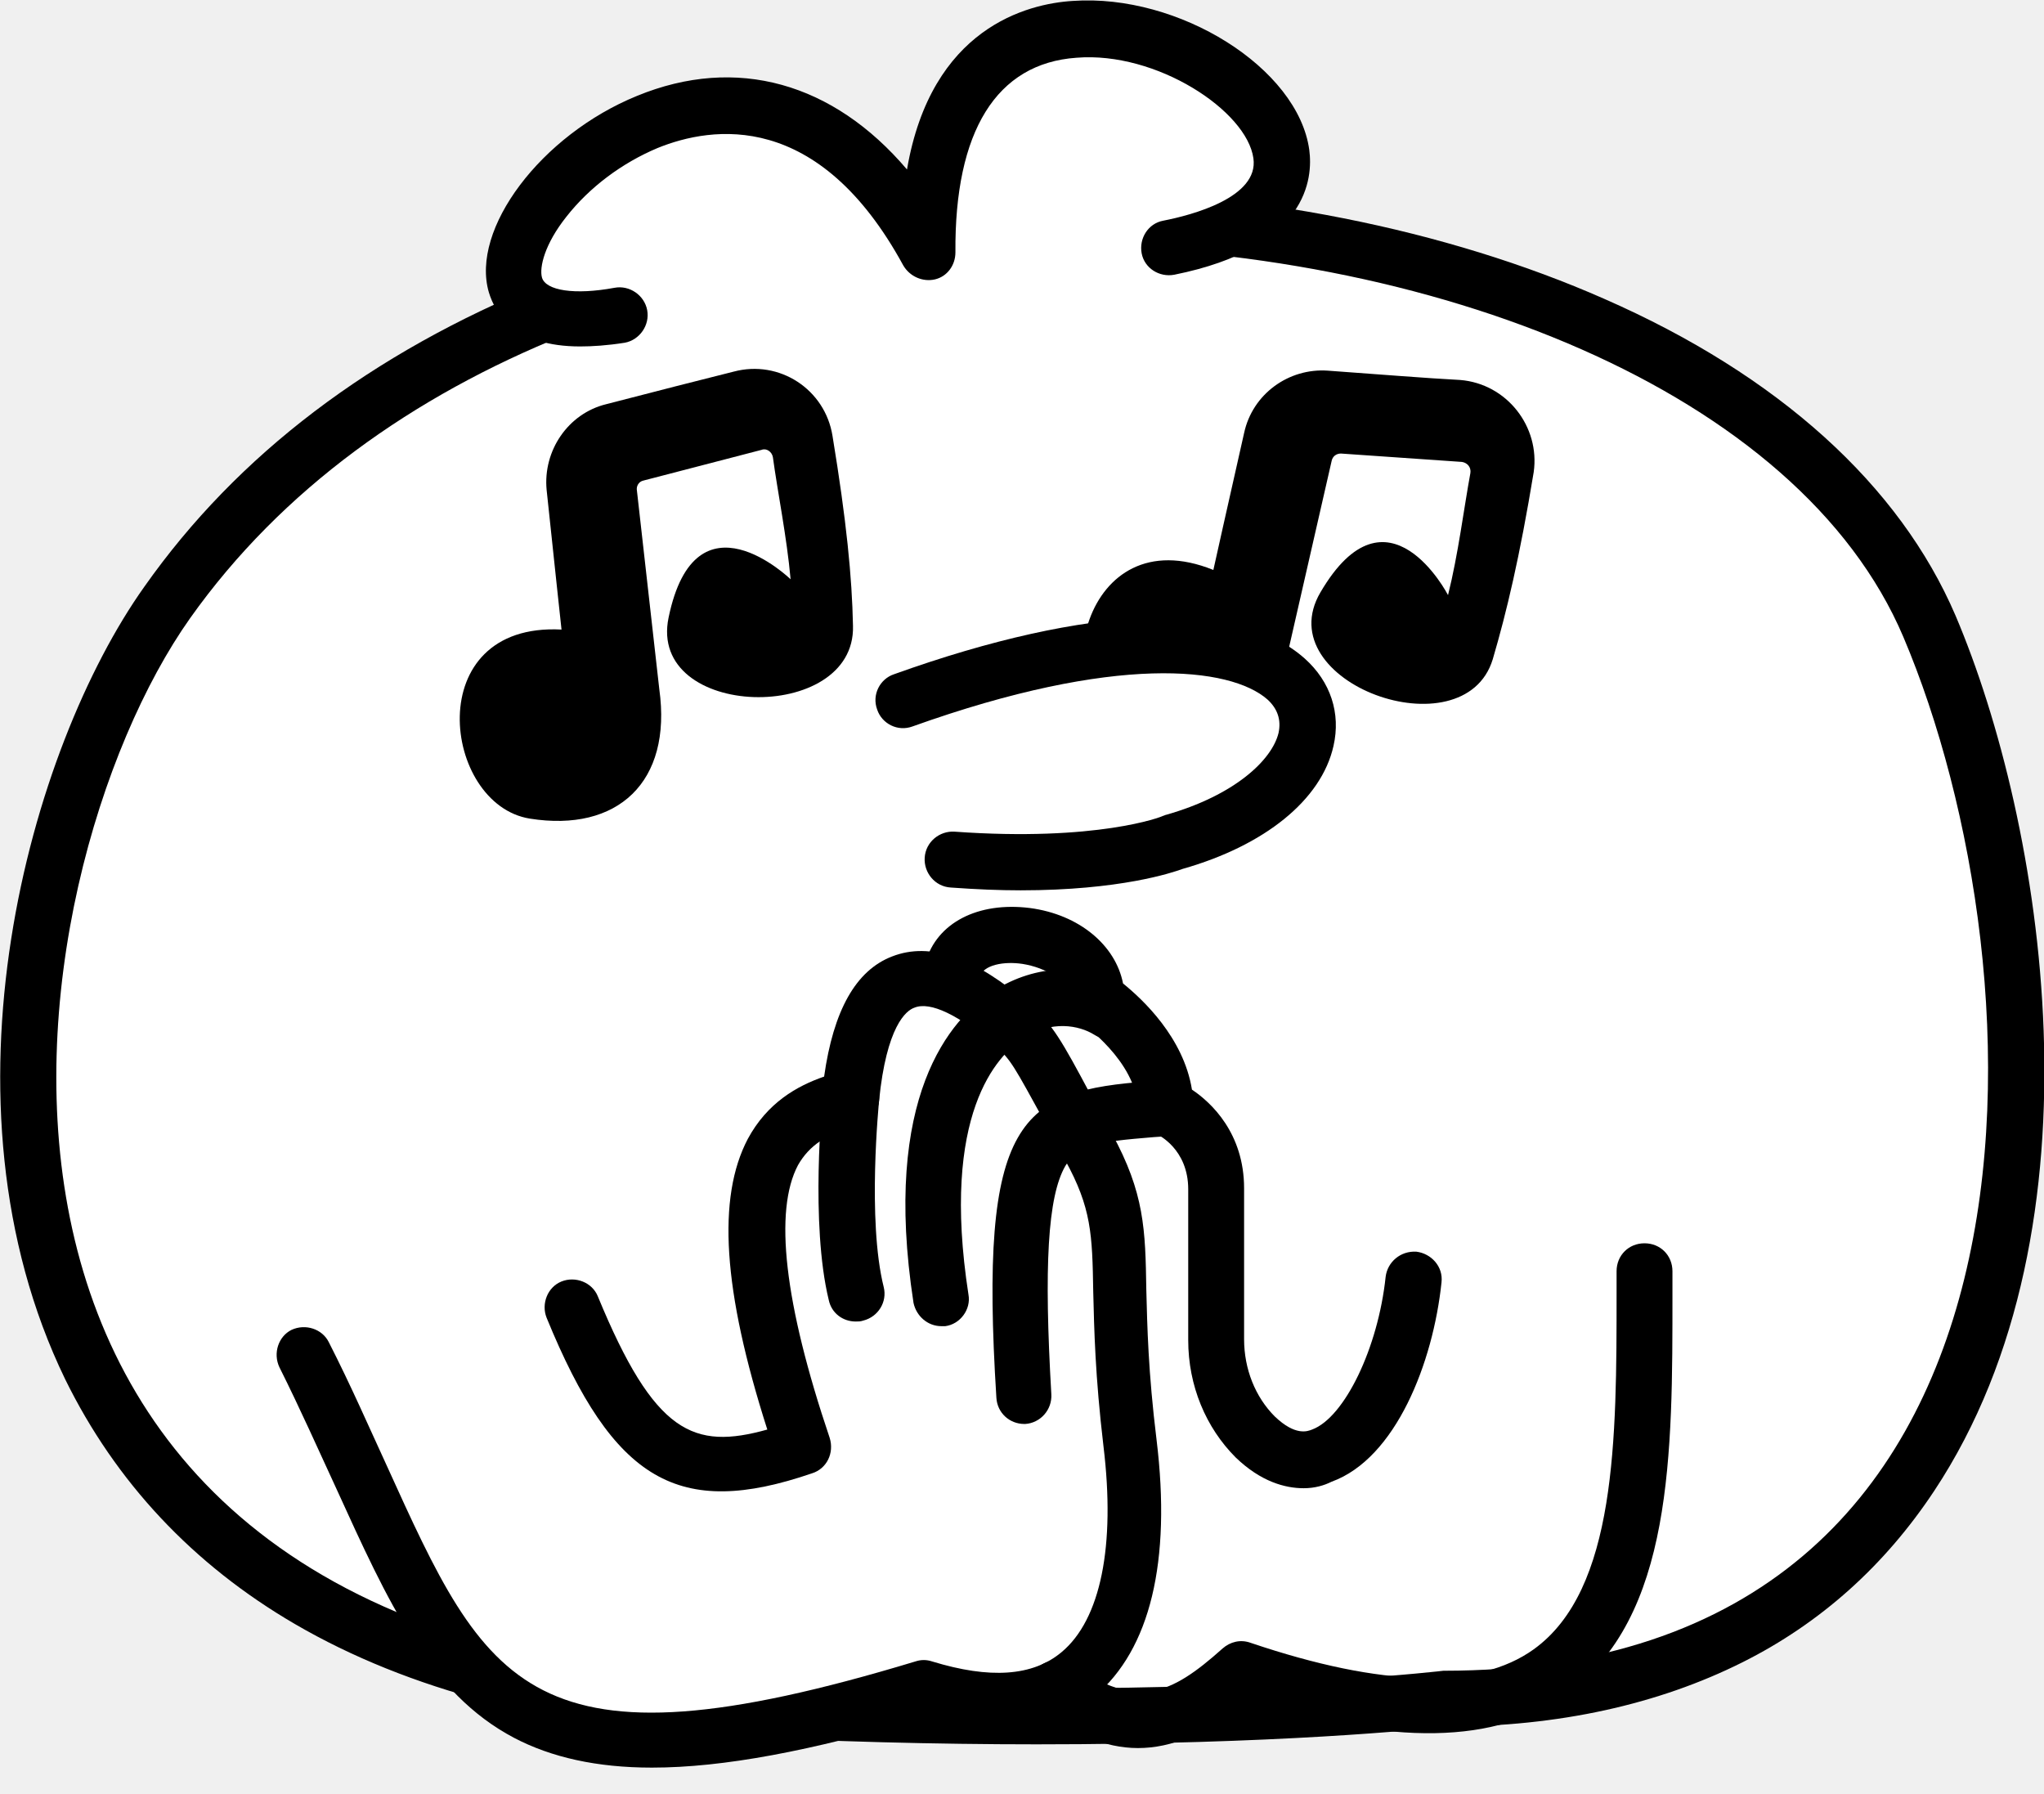
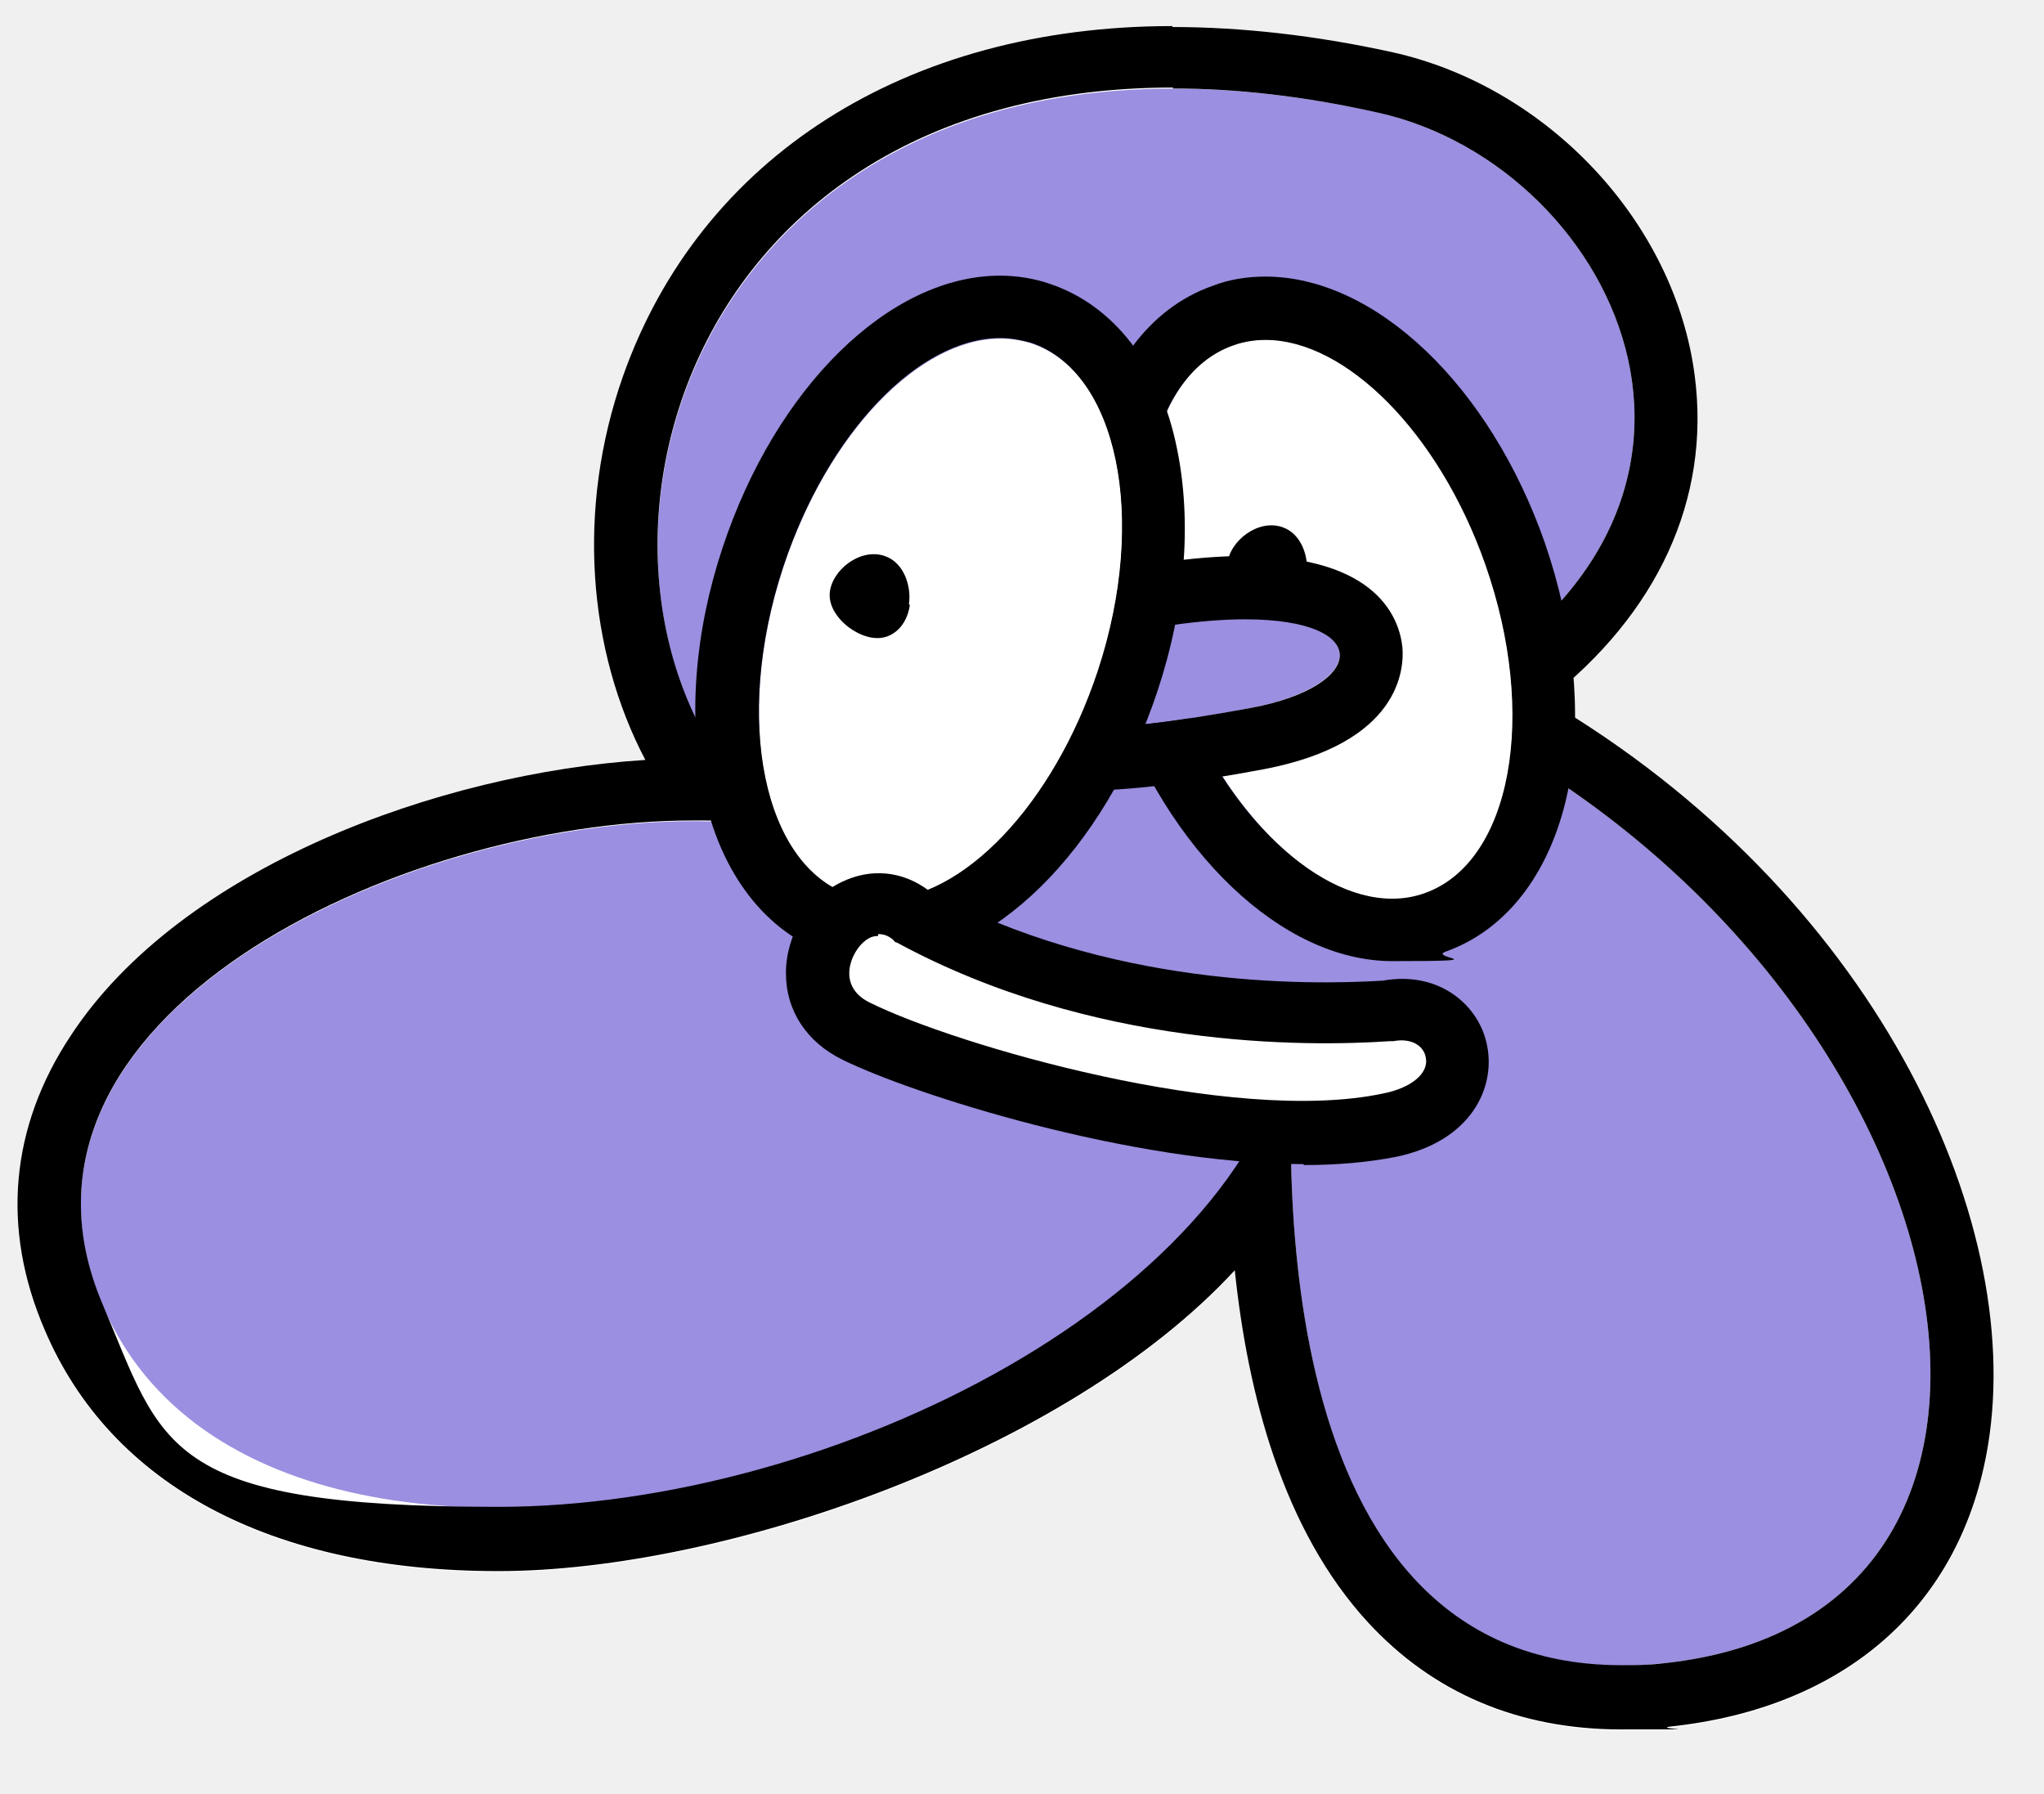
- <svg xmlns="http://www.w3.org/2000/svg" version="1.1" baseProfile="tiny" id="Calque_1" x="0px" y="0px" viewBox="0 0 219.5 192.6" overflow="visible" xml:space="preserve">
+ <svg xmlns="http://www.w3.org/2000/svg" id="Calque_1" data-name="Calque 1" version="1.1" viewBox="0 0 219.5 192.6">
+   <defs>
+     <style>
+       .cls-1 {
+         fill: #000;
+       }
+ 
+       .cls-1, .cls-2, .cls-3 {
+         stroke-width: 0px;
+       }
+ 
+       .cls-2 {
+         fill: #9a8fe0;
+       }
+ 
+       .cls-3 {
+         fill: #fff;
+       }
+     </style>
+   </defs>
+   <path class="cls-3" d="M139.3,107.6c0-.2,0-.5,0-.7,0,0,0,.2,0,.7ZM139.3,107.6c0,.3-.1.8-.1,1.5,0-.5.1-1,.1-1.5ZM139.3,107.6c0-.2,0-.5,0-.7,0,0,0,.2,0,.7ZM139.3,107.6c0,.3-.1.8-.1,1.5,0-.5.1-1,.1-1.5Z" />
+   <path class="cls-3" d="M166.1,75.2c11.9-9.3,17.6-21.6,15.9-34.8-2.1-16.5-15.8-31.1-32.5-34.8-8.2-1.8-16.2-2.7-23.6-2.7-28.6,0-50.7,14.1-59,37.6-5,14.2-3.8,29.4,2.4,41.2-22.2,1.4-49.9,11.6-61.7,29.6-6.5,9.8-7.5,20.7-2.8,31.6,7.1,16.7,24.4,25.9,48.7,25.9s61.1-12.8,79.1-32.3c1.4,13.3,5.3,27.9,14.3,37.8,7,7.6,16.2,11.5,27.2,11.5s3.5-.1,5.2-.3c18.9-2,31.4-13,34.2-30.3,4-24.6-12.7-59.4-47.4-79.9ZM139.4,106.8c0,.2,0,.5,0,.7,0,.5,0,1-.1,1.5,0-.6.1-1.1.1-1.5,0-.5,0-.7,0-.7Z" />
  <g>
-     <path fill="#FFFFFF" d="M155,179.4c68.1,0,64.7-75.2,49.4-111c-21.1-49.7-142.1-61.2-184-2C1,93.8-13.1,175.9,78,180.4   C126.2,182.8,155,179.4,155,179.4z" />
-     <path d="M113.1,26.4c40.7,0,80.1,15.6,91.3,42c15.2,35.8,18.7,111-49.4,111c0,0-15.8,1.9-43.7,1.9c-9.7,0-20.9-0.2-33.3-0.9   c-91.1-4.5-77-86.6-57.6-114C40.1,38.6,77.1,26.4,113.1,26.4 M113.1,20.4c-19.5,0-38.4,3.5-54.7,10C39.9,37.9,25.5,48.8,15.5,63   C3.2,80.3-7.5,118.2,7,148.1c5.4,11,13.7,19.9,24.7,26.3c12.2,7.1,27.6,11.1,46,12c11.4,0.6,22.8,0.9,33.6,0.9   c25.9,0,41.4-1.6,44-1.9c12.1,0,22.8-2.4,31.8-6.9c8.4-4.2,15.3-10.4,20.6-18.4c18.9-28.5,11.7-71.9,2.3-94c-6-14-19-25.8-37.7-34   C155.3,24.6,134.3,20.4,113.1,20.4L113.1,20.4z" />
+     <path class="cls-2" d="M148,12.1c26,5.8,44,43.5,4.6,63.6,58.1,26.5,74.9,97.8,26,102.9-48.9,5.1-39.2-71.8-39.2-71.8-2.5,46.9-109.3,78.3-128.4,33.3-14.4-33.9,41.8-56.3,72.9-51.2-28.8-23.1-12.2-93.7,64.2-76.8Z" />
+     <path class="cls-1" d="M125.9,9.5c6.7,0,14.1.8,22.1,2.6,26,5.8,44,43.5,4.6,63.6,58.1,26.5,74.9,97.8,26,102.9-1.6.2-3.1.2-4.5.2-38.6,0-36.1-55.9-35-69.3.1-.9.2-1.9.3-2.8,0,0-.1,1-.3,2.8-4.3,29.5-49.5,52.3-85.6,52.3s-36-6.5-42.5-21.8c-13-30.6,31.7-51.9,63.4-51.9s6.5.2,9.5.7c-25.8-20.7-15.2-79.4,42.1-79.4M125.9,2.8h0c-28.6,0-50.7,14.1-59,37.6-5,14.2-3.8,29.4,2.4,41.2-22.2,1.4-49.9,11.6-61.7,29.6-6.5,9.8-7.5,20.7-2.8,31.6,7.1,16.7,24.4,25.9,48.7,25.9s61.1-12.8,79.1-32.3c1.4,13.4,5.2,27.9,14.3,37.8,7,7.6,16.2,11.5,27.2,11.5s3.4,0,5.2-.3c18.9-2,31.4-13,34.2-30.3,4-24.6-12.6-59.4-47.4-79.9,11.9-9.3,17.6-21.6,15.9-34.8-2.1-16.5-15.8-31.1-32.5-34.8-8.2-1.8-16.2-2.7-23.6-2.7h0Z" />
  </g>
  <g>
-     <path fill="#FFFFFF" d="M66.5,33.8c-31.8,5.6,10.7-48,33.1-6.8c-0.6-49.5,64.2-8.4,25.8-0.6L66.5,33.8z" />
-     <path d="M62.3,37.2c-7,0-9.1-3.5-9.8-5.8c-2-6.8,5.6-16.9,15.9-21.1c10.7-4.4,21.1-1.4,29,7.9C100,3,110.3,0.4,115.2,0.1   c11.4-0.8,24.2,7.2,25.4,16c0.4,3-0.1,10.5-14.5,13.4c-1.6,0.3-3.2-0.7-3.5-2.3c-0.3-1.6,0.7-3.2,2.3-3.5c3.1-0.6,10.3-2.5,9.7-6.7   c-0.7-5.1-10.4-11.5-19-10.8c-8.6,0.6-13.1,7.9-13,20.9c0,1.4-0.9,2.6-2.2,2.9c-1.3,0.3-2.7-0.3-3.4-1.5   c-9.1-16.7-20.5-15-26.4-12.6c-3.8,1.6-7.3,4.2-9.8,7.4c-2.3,2.9-2.9,5.4-2.6,6.5c0.4,1.4,3.5,1.9,7.8,1.1c1.6-0.3,3.2,0.8,3.5,2.4   c0.3,1.6-0.8,3.2-2.4,3.5C65.2,37.1,63.6,37.2,62.3,37.2z" />
+     <ellipse class="cls-3" cx="142.7" cy="66.5" rx="17.8" ry="31.2" transform="translate(-13.9 50.9) rotate(-19.3)" />
+     <path class="cls-1" d="M135.9,36.5c8.6,0,18.6,9.9,23.6,24.1,5.7,16.2,2.8,32-6.5,35.3-1.1.4-2.3.6-3.5.6-8.6,0-18.6-9.9-23.6-24.1-5.7-16.2-2.8-32,6.5-35.3,1.1-.4,2.3-.6,3.5-.6M135.9,29.7h0c-2,0-3.9.3-5.7,1-6.8,2.4-11.6,8.9-13.3,17.9-1.4,7.8-.5,17,2.6,26,5.9,16.9,18.2,28.6,30,28.6s3.9-.3,5.7-1c6.8-2.4,11.6-8.9,13.3-17.9,1.4-7.8.5-17-2.6-26-5.9-16.9-18.2-28.6-30-28.6h0Z" />
  </g>
  <g>
-     <path fill="#FFFFFF" d="M32.7,145.4c16.3,32.4,15,51.4,66.5,35.9c18.2,5.6,24.6-7.1,22.3-26.4c-2.3-19.3,0.6-22.5-4.5-31.8   c-5.1-9.3-5.7-11-8.3-13.1c-11-9.5-16.1-4.5-17.4,7.8c-7.8,2.1-15.3,7.4-5.1,37.5c-12.3,4.2-17.8,1.9-24.8-15L32.7,145.4z" />
-     <path d="M70,189.8c-5.9,0-10.8-1.1-14.8-3.2c-9.1-4.8-13.5-14.5-19.1-26.8c-1.9-4.1-3.8-8.4-6.1-13c-0.7-1.5-0.1-3.3,1.3-4   c1.5-0.7,3.3-0.1,4,1.3c2.4,4.7,4.4,9.3,6.2,13.2c10.8,23.8,15.2,33.7,56.8,21.1c0.6-0.2,1.2-0.2,1.8,0c6.2,1.9,10.8,1.6,13.9-1   c4.2-3.5,5.8-11.4,4.5-22.1c-0.9-7.6-1-12.6-1.1-16.6c-0.1-6.2-0.2-9-3-14.1c-0.8-1.6-1.6-2.9-2.2-4.1c-3.2-5.8-3.7-6.9-5.4-8.2   c-3.8-3.3-6.9-4.8-8.6-4.1c-0.9,0.3-3,2-3.8,10c-0.1,1.2-1,2.3-2.2,2.6c-3.4,0.9-5.3,2.2-6.5,4.3c-2.6,4.9-1.5,14.8,3.4,29.3   c0.5,1.6-0.3,3.3-1.9,3.8c-14.3,4.9-21.3,0.9-28.5-16.7c-0.6-1.5,0.1-3.3,1.6-3.9c1.5-0.6,3.3,0.1,3.9,1.6   c6.1,14.8,10.3,16.5,18.2,14.3c-4.8-15-5.4-24.9-2.1-31.2c2.1-3.9,5.3-5.7,8.2-6.7c1-7.1,3.4-11.4,7.3-12.9   c4.1-1.6,8.9,0.1,14.7,5.1c2.5,2.1,3.5,3.9,6.7,9.9c0.6,1.2,1.3,2.5,2.2,4c3.5,6.4,3.6,10.3,3.7,16.8c0.1,3.9,0.2,8.8,1.1,16.1   c1.6,13.1-0.7,22.5-6.6,27.5c-4.6,3.8-10.8,4.6-18.6,2.4C87.1,188,77.7,189.8,70,189.8z" />
+     <path class="cls-2" d="M115.4,69.1c31.7-7.8,35.2,3.8,19,6.9-24,4.6-26,.5-26,.5l7-7.3Z" />
+     <path class="cls-1" d="M133.7,66.5c13.9,0,13,7.2.7,9.5-8.6,1.6-14.3,2.2-18.2,2.2-7,0-7.8-1.7-7.8-1.7l7-7.3c7.7-1.9,13.8-2.7,18.3-2.7M133.7,59.7h0c-5.5,0-12.2,1-19.9,2.9-1.3.3-2.4,1-3.3,1.9l-7,7.3c-1.9,2-2.4,5.1-1.2,7.6,2.7,5.5,11.1,5.5,13.9,5.5,5,0,11.5-.8,19.5-2.3,14.7-2.8,15.1-10.8,14.9-13.1-.3-2.9-2.5-9.8-16.9-9.8h0Z" />
  </g>
-   <path d="M122.2,187.7c-3.6,0-7-1.6-10.4-3.9c-1.4-0.9-1.7-2.8-0.8-4.2c0.9-1.4,2.8-1.7,4.2-0.8c6.9,4.7,10.4,3.3,16.1-1.8  c0.8-0.7,1.9-1,3-0.6c14.2,4.8,24.4,5,30.4,0.7c8.9-6.4,8.9-22.6,8.9-38.2l0-2.4c0-1.7,1.3-3,3-3s3,1.3,3,3l0,2.4  c0,17.1,0.1,34.8-11.4,43c-7.5,5.4-18.7,5.6-34.2,0.6C129.6,186.2,125.8,187.7,122.2,187.7z" />
-   <path d="M140,159.8c-2,0-4.6-0.7-7.3-3.3c-3.2-3.2-5.1-7.7-5.1-12.6v-16.2c0-4.3-3.2-5.9-3.6-6c-1.1-0.5-1.8-1.5-1.8-2.7  c-0.2-5.1-6-9.1-6.1-9.2c-0.8-0.6-1.3-1.5-1.3-2.5c0-2-2.5-3.4-5-3.8c-2-0.3-4.2,0.1-4.6,1.4c-0.4,1.6-2.1,2.5-3.7,2.1  c-1.6-0.4-2.5-2.1-2.1-3.7c1.2-4.2,5.6-6.5,11.2-5.8c5.3,0.7,9.2,4,10,8.1c2.1,1.7,6.5,5.8,7.4,11.4c2.1,1.4,5.6,4.7,5.6,10.6v16.2  c0,3.2,1.2,6.2,3.3,8.3c2.2,2.1,3.5,1.6,4,1.4c3.5-1.3,7.1-8.8,7.9-16.4c0.2-1.6,1.6-2.8,3.3-2.7c1.6,0.2,2.9,1.6,2.7,3.3  c-0.9,8.6-4.9,18.9-11.8,21.4C142.2,159.5,141.2,159.8,140,159.8z" />
-   <path d="M91.9,141.9c-1.4,0-2.6-0.9-2.9-2.3c-2-8.2-0.7-21.5-0.6-22c0.2-1.6,1.6-2.9,3.3-2.7c1.6,0.2,2.9,1.6,2.7,3.3  c0,0.1-1.3,12.8,0.5,20c0.4,1.6-0.6,3.2-2.2,3.6C92.4,141.9,92.2,141.9,91.9,141.9z" />
-   <path d="M101.1,142.4c-1.5,0-2.7-1.1-3-2.5c-3.4-22.1,3.9-30.5,8.6-33.5c4.5-2.9,10.1-3.1,14.1-0.4c1.4,0.9,1.8,2.8,0.9,4.2  s-2.8,1.8-4.2,0.9c-1.6-1-4.6-1.6-7.6,0.4c-2.8,1.8-8.9,8.1-5.9,27.5c0.3,1.6-0.9,3.2-2.5,3.4C101.4,142.4,101.2,142.4,101.1,142.4z  " />
-   <path d="M110,152.9c-1.6,0-2.9-1.2-3-2.8c-1.9-30.1,2.5-33,16.5-34l1.5-0.1c1.7-0.1,3.1,1.1,3.2,2.8c0.1,1.7-1.1,3.1-2.8,3.2  l-1.5,0.1c-6.1,0.5-8.1,0.8-9.5,3.1c-1.9,3.3-2.3,10.8-1.5,24.5c0.1,1.7-1.2,3.1-2.8,3.2C110.1,152.9,110,152.9,110,152.9z" />
-   <path d="M70.8,74c1.4,10-4.5,15.4-13.9,13.9c-9.4-1.5-11.8-21.1,3.4-20.3c0,0-0.8-7.4-1.6-15c-0.4-4.2,2.3-8.2,6.4-9.2  c5.4-1.4,10.1-2.6,13.7-3.5c4.9-1.3,9.8,1.9,10.6,6.9c1.5,9.1,2.1,15.2,2.2,20.4c0.3,10.6-22.1,10.1-19.8-0.9  c2.9-14,13.1-4.1,13.1-4.1c-0.4-4.5-1.4-9.4-1.9-13.1c-0.1-0.6-0.7-1-1.2-0.8l-12.7,3.3c-0.5,0.1-0.8,0.6-0.7,1.1L70.8,74z" />
-   <path d="M138.2,70.5c-1.9,9.9-9.2,13.2-17.6,8.8s-4.4-23.8,9.7-18.1c0,0,1.6-7.2,3.3-14.7c0.9-4.2,4.8-7,9-6.7  c5.6,0.4,10.4,0.8,14.2,1c5,0.4,8.6,5,7.9,9.9c-1.5,9.1-2.9,15-4.4,20.1c-3.1,10.1-24.2,2.5-18.5-7.2c7.2-12.3,13.7,0.3,13.7,0.3  c1.1-4.4,1.7-9.3,2.4-13.1c0.1-0.6-0.3-1.1-0.9-1.2l-13-0.9c-0.5,0-0.9,0.3-1,0.8L138.2,70.5z" />
  <g>
-     <path fill="#FFFFFF" d="M97,75.2c48.4-17.3,53.7,8.4,29.1,15.2c0,0-7.3,3.1-23.7,1.9" />
-     <path d="M109.6,95.6c-2.3,0-4.7-0.1-7.5-0.3c-1.7-0.1-2.9-1.6-2.8-3.2c0.1-1.7,1.6-2.9,3.2-2.8c15.3,1.1,22.3-1.6,22.4-1.7   c0.1,0,0.2-0.1,0.3-0.1c7.4-2.1,11.4-5.9,12.1-8.8c0.3-1.4-0.1-2.6-1.2-3.6c-4-3.5-16.3-4.9-38.1,2.9c-1.6,0.6-3.3-0.3-3.8-1.8   c-0.6-1.6,0.3-3.3,1.8-3.8c20.9-7.5,36.9-8.1,44.1-1.7c2.8,2.5,3.9,5.9,3.1,9.4c-1.3,5.8-7.4,10.7-16.2,13.2   C125.9,93.7,120.3,95.6,109.6,95.6z" />
+     <ellipse class="cls-3" cx="101" cy="66.5" rx="31.2" ry="17.8" transform="translate(6.3 141.7) rotate(-71.8)" />
+     <path class="cls-1" d="M107.4,36.3c1.1,0,2.2.2,3.3.5,9.3,3.1,12.6,18.8,7.2,35.2-4.8,14.5-14.6,24.6-23.3,24.6s-2.2-.2-3.3-.5c-9.3-3.1-12.6-18.8-7.2-35.2,4.8-14.5,14.6-24.6,23.3-24.6M107.4,29.6h0c-11.9,0-24.1,12-29.8,29.2-3,9-3.7,18.2-2.1,26,1.8,9,6.8,15.4,13.6,17.7,1.7.6,3.6.9,5.4.9,11.9,0,24.1-12,29.8-29.2,3-9,3.7-18.2,2.1-26-1.8-9-6.8-15.4-13.6-17.7-1.7-.6-3.6-.9-5.4-.9h0Z" />
+   </g>
+   <path class="cls-1" d="M97.7,64.9c0,.3-.3,2.4-2.1,3.3-1.8.9-4-.3-5.1-1.4-.3-.3-1.5-1.5-1.4-3.1.2-2.5,3.3-4.9,5.9-4,2.1.7,2.9,3.3,2.6,5.2Z" />
+   <path class="cls-1" d="M140.4,61.8c0,.3-.3,2.4-2.1,3.3-1.8.9-4-.3-5.1-1.4-.3-.3-1.5-1.5-1.4-3.1.2-2.5,3.3-4.9,5.9-4,2.1.7,2.9,3.3,2.6,5.2Z" />
+   <g>
+     <path class="cls-3" d="M92,110.8c9.3,4.6,40,13.7,57.3,10,11.4-2.4,7.9-13.9-.4-12.2-7.2.5-30.1,1.2-51.1-10.2-7.2-5.5-15.3,7.7-5.9,12.3Z" />
+     <path class="cls-1" d="M140,125c-18.5,0-42-7.5-49.5-11.2h0c-3.9-1.9-6.1-5.3-6.1-9.3,0-4.1,2.4-8.1,6-9.8,3.1-1.5,6.5-1.2,9.3.9,19.3,10.4,40.4,10.2,48.8,9.7,6.1-1.1,10.4,2.7,11.2,7,.9,4.5-1.7,10.2-9.7,11.9-3,.6-6.4.9-10,.9ZM94.3,100.5c-.4,0-.7.1-.9.2-1.2.6-2.2,2.3-2.2,3.8,0,1.4.8,2.5,2.3,3.2h0c9.1,4.5,38.8,13.2,55.1,9.7,3-.6,4.9-2.2,4.5-3.9-.2-1.1-1.4-2.1-3.5-1.7-.1,0-.3,0-.4,0-8.9.6-31.9.8-52.9-10.6-.2,0-.3-.2-.4-.3-.6-.5-1.1-.6-1.6-.6Z" />
  </g>
</svg>
